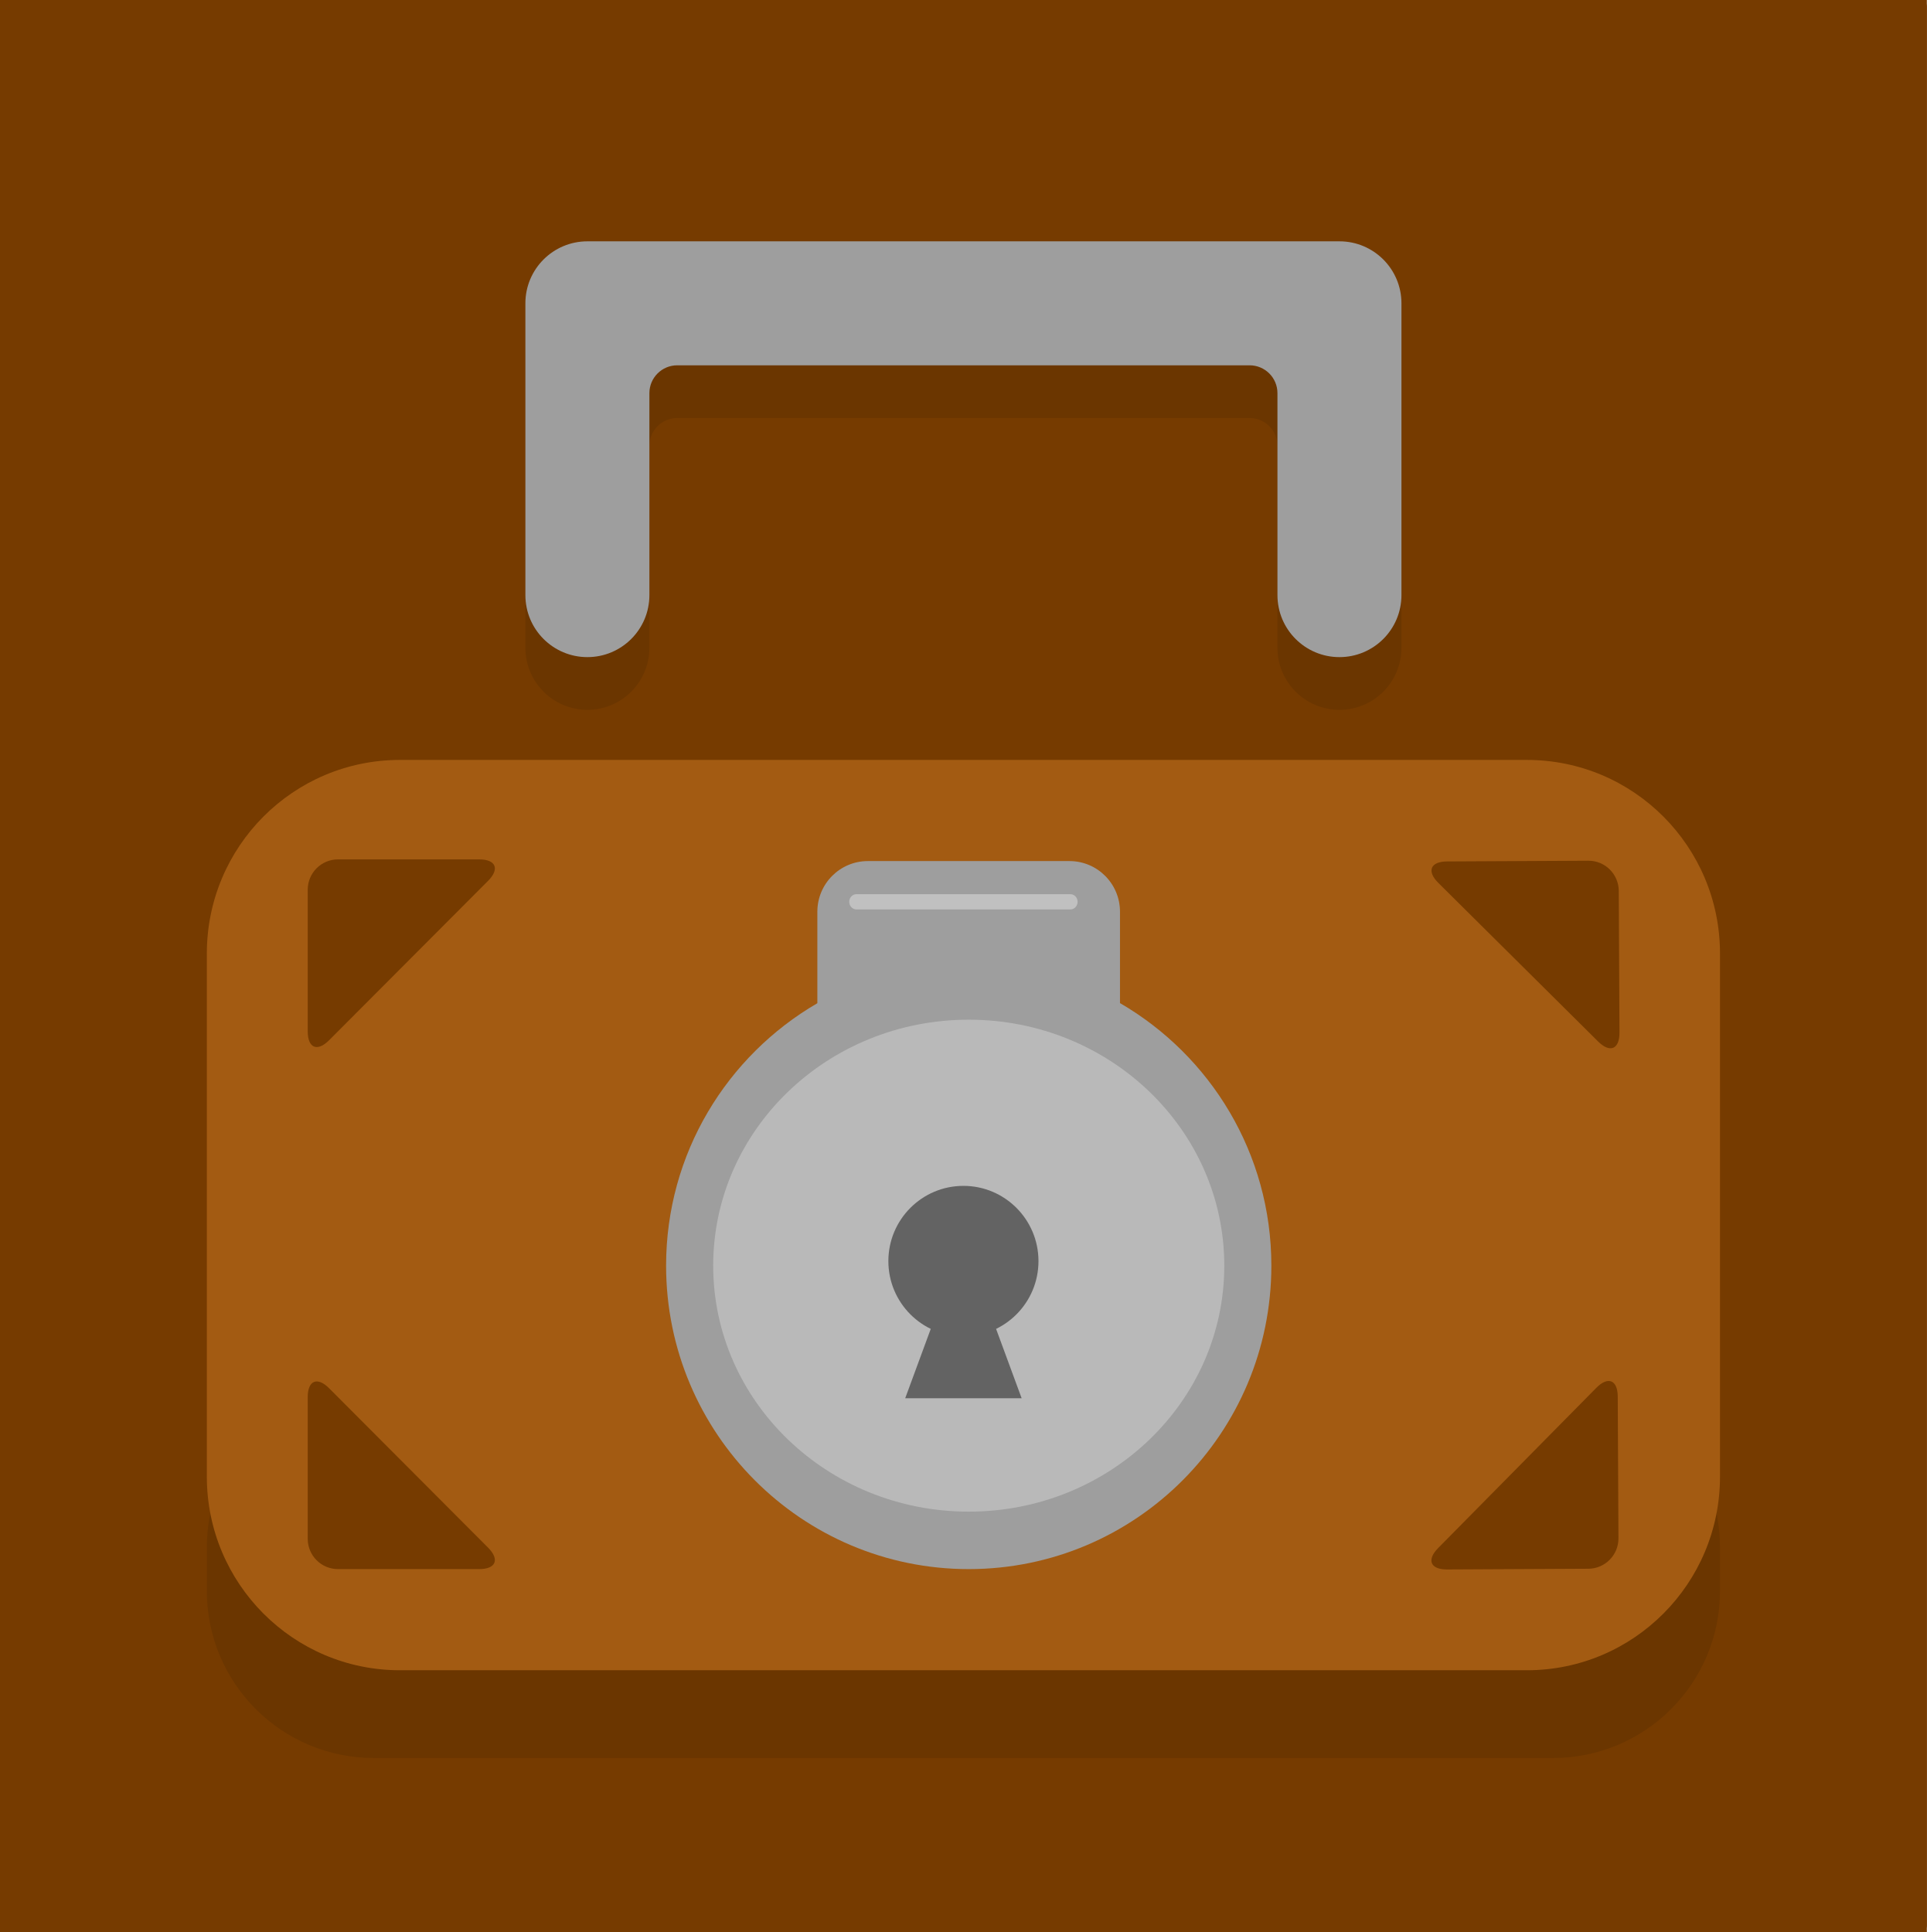
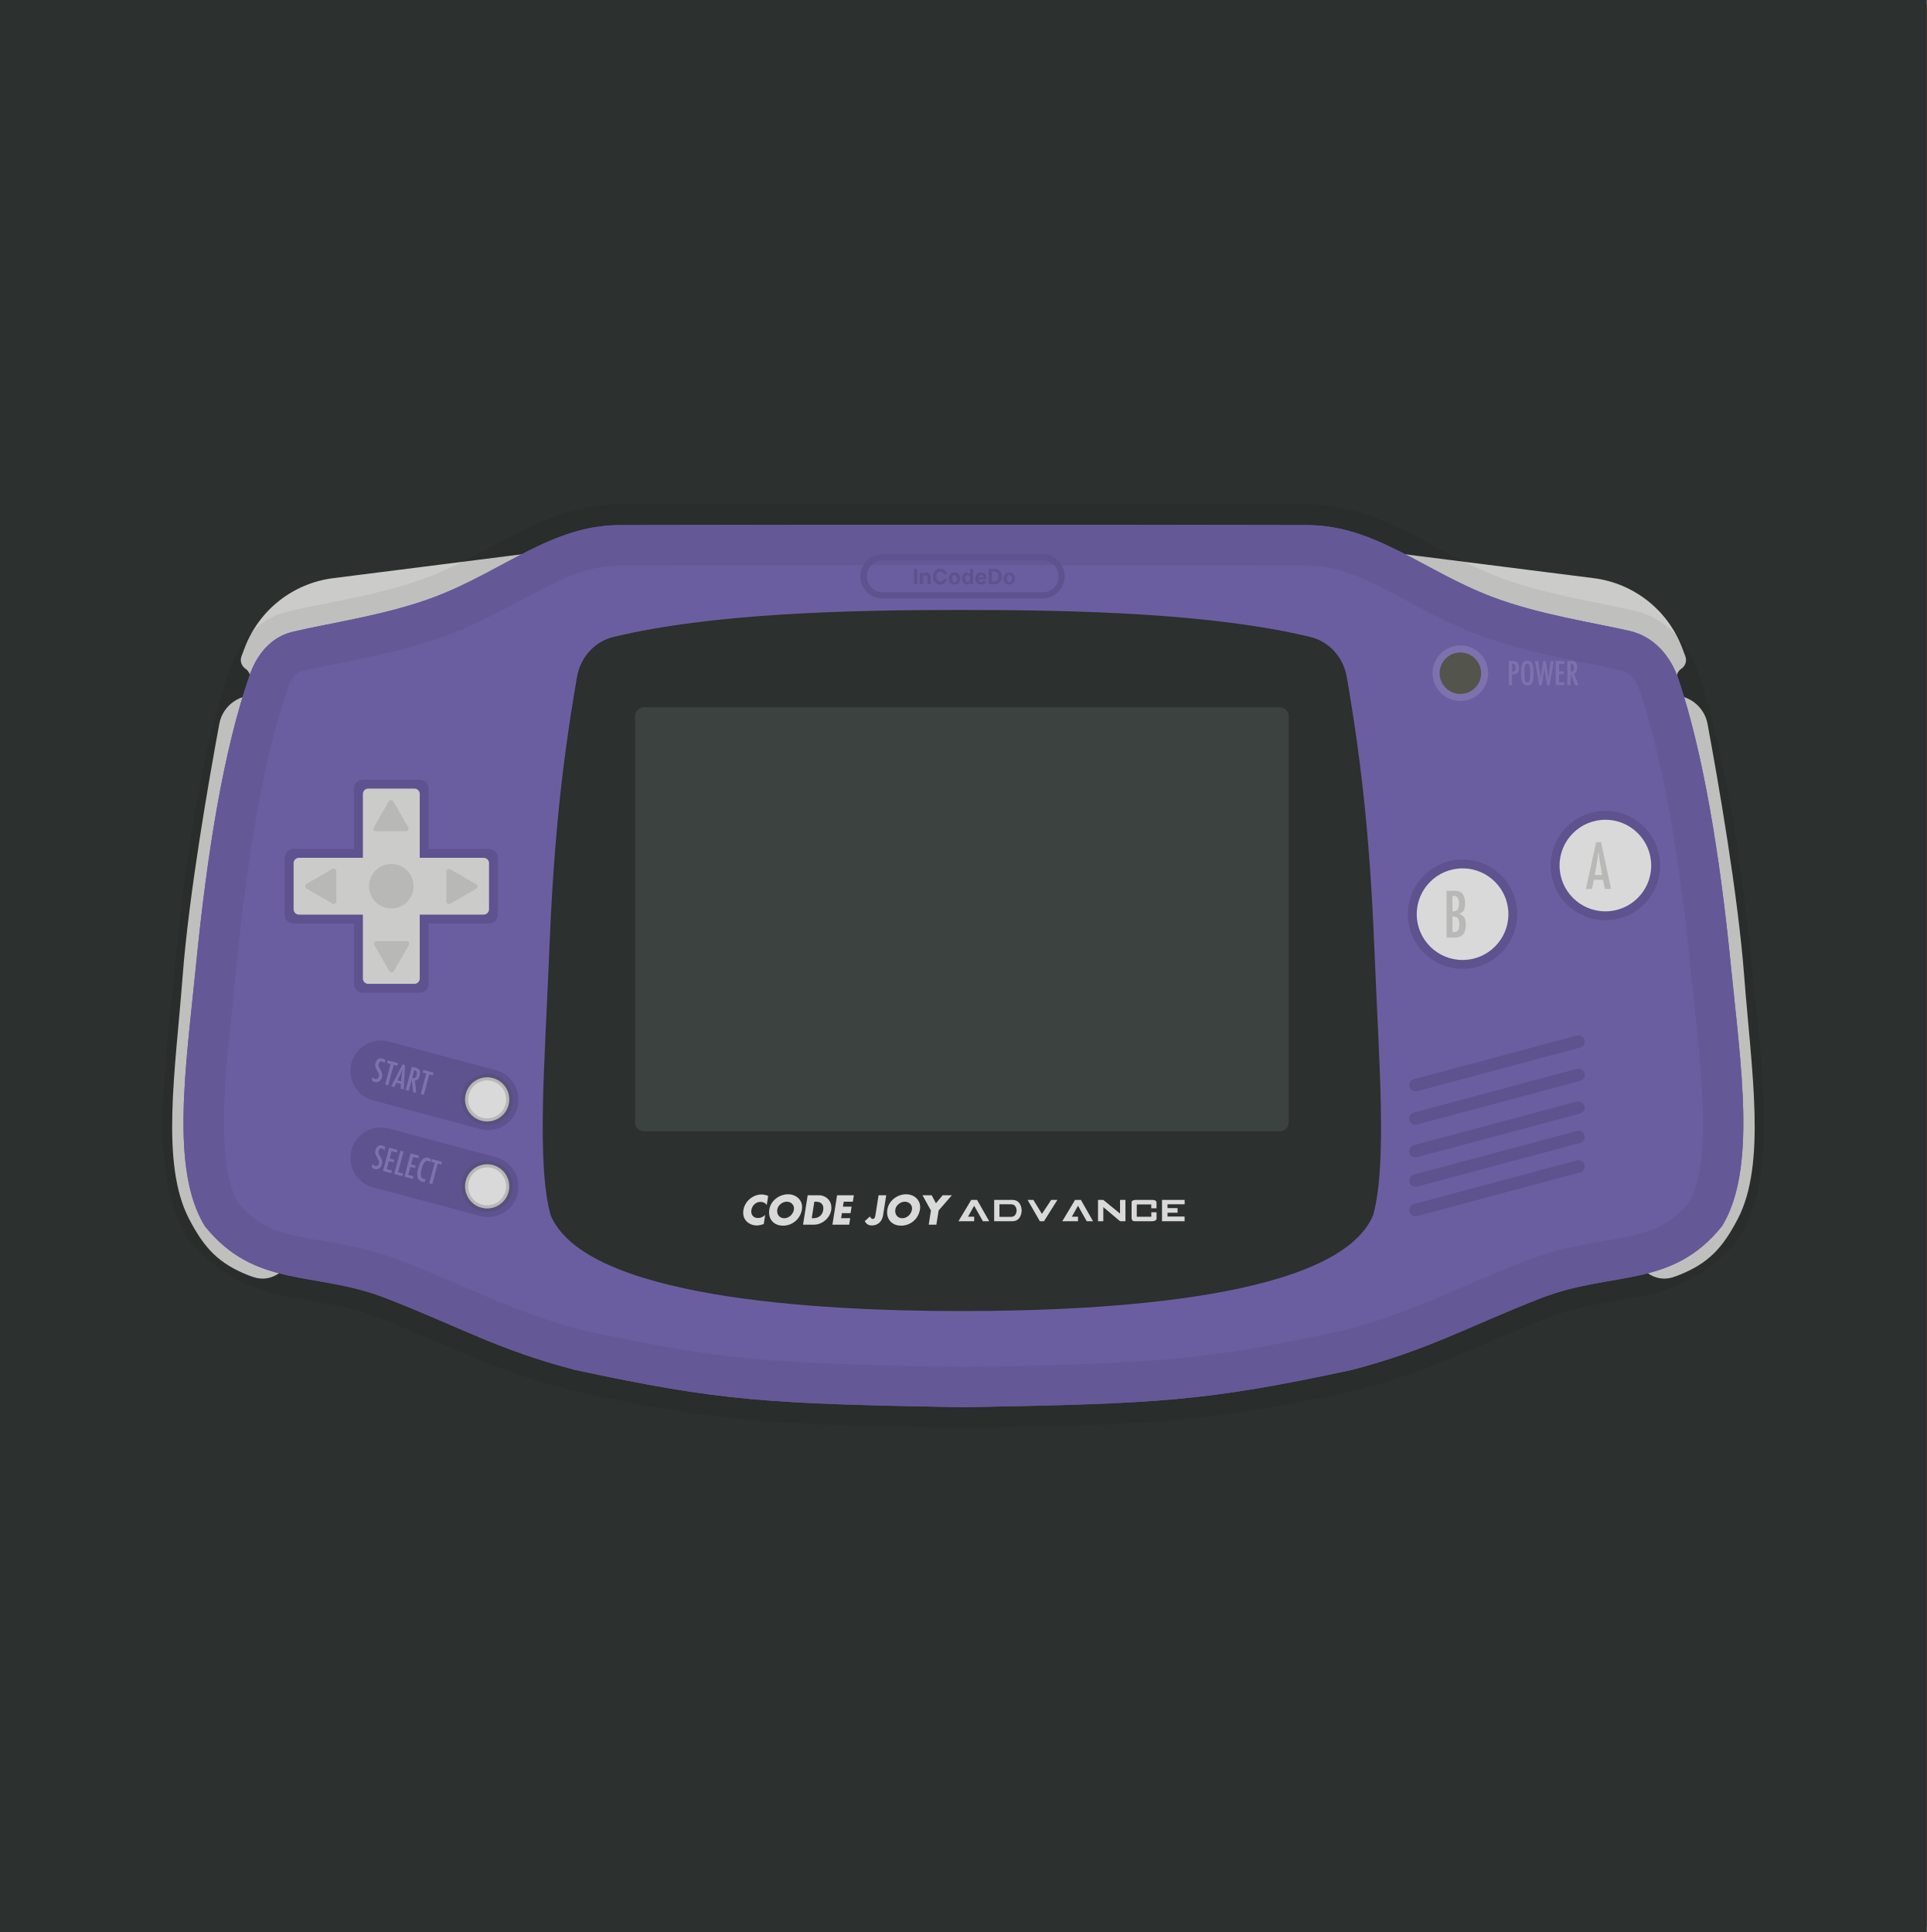
<svg xmlns="http://www.w3.org/2000/svg" width="346" height="347" viewBox="0 0 346 347" fill="none">
-   <path fill-rule="evenodd" clip-rule="evenodd" d="M1.15 0H344.851C345.486 0 346 0.534 346 1.193V345.807C346 346.465 345.486 347 344.851 347H1.15C0.515 347 0 346.465 0 345.807V1.193C0 0.534 0.515 0 1.15 0Z" fill="#763B00" />
-   <path fill-rule="evenodd" clip-rule="evenodd" d="M0 0H346V347H0V0Z" fill="#763B00" />
-   <rect x="37.142" y="247.89" width="271.715" height="67.863" rx="30" fill="black" fill-opacity="0.09" />
-   <path fill-rule="evenodd" clip-rule="evenodd" d="M308.857 171.259V265.217C308.857 284.42 293.335 299.988 274.187 299.988H71.813C52.665 299.988 37.143 284.42 37.143 265.217V171.259C37.143 152.055 52.665 136.488 71.813 136.488H274.187C293.335 136.488 308.857 152.055 308.857 171.259Z" fill="#A35B12" />
-   <path fill-rule="evenodd" clip-rule="evenodd" d="M155.838 154.655C150.832 154.655 146.772 158.727 146.772 163.748V180.183C130.553 189.612 119.61 207.167 119.61 227.321C119.61 257.421 143.94 281.821 173.953 281.821C203.966 281.821 228.296 257.421 228.296 227.321C228.296 207.155 217.35 189.589 201.115 180.164V163.748C201.115 158.727 197.054 154.655 192.048 154.655H155.838Z" fill="#9E9E9E" />
-   <path fill-rule="evenodd" clip-rule="evenodd" d="M128.068 227.321C128.068 202.922 148.613 183.142 173.956 183.142C199.299 183.142 219.844 202.922 219.844 227.321C219.844 251.721 199.299 271.501 173.956 271.501C148.613 271.501 128.068 251.721 128.068 227.321Z" fill="#B9B9B9" />
-   <path fill-rule="evenodd" clip-rule="evenodd" d="M159.523 226.505C159.523 219.041 165.557 212.99 173 212.99C180.443 212.99 186.477 219.041 186.477 226.505C186.477 233.97 180.443 240.021 173 240.021C165.557 240.021 159.523 233.97 159.523 226.505Z" fill="#636363" />
-   <path fill-rule="evenodd" clip-rule="evenodd" d="M173 222.756L183.455 251.136H162.545L173 222.756Z" fill="#636363" />
-   <path fill-rule="evenodd" clip-rule="evenodd" d="M60.691 154.352H86.051C89.052 154.352 89.765 156.077 87.643 158.205L59.099 186.831C56.977 188.96 55.257 188.245 55.257 185.235V159.802C55.257 156.792 57.69 154.352 60.691 154.352Z" fill="#763B00" />
-   <path fill-rule="evenodd" clip-rule="evenodd" d="M55.257 276.371V250.938C55.257 247.928 56.977 247.213 59.099 249.342L87.643 277.967C89.765 280.096 89.052 281.821 86.051 281.821H60.691C57.69 281.821 55.257 279.381 55.257 276.371Z" fill="#763B00" />
-   <path fill-rule="evenodd" clip-rule="evenodd" d="M290.679 160.013L290.807 185.446C290.822 188.456 289.105 189.179 286.972 187.061L258.285 158.581C256.152 156.463 256.856 154.734 259.857 154.719L285.217 154.59C288.218 154.575 290.663 157.003 290.679 160.013Z" fill="#763B00" />
-   <path fill-rule="evenodd" clip-rule="evenodd" d="M285.217 281.757L259.857 281.885C256.856 281.901 256.135 280.179 258.246 278.04L286.645 249.27C288.757 247.13 290.481 247.837 290.496 250.846L290.624 276.279C290.639 279.289 288.218 281.742 285.217 281.757Z" fill="#763B00" />
-   <path fill-rule="evenodd" clip-rule="evenodd" d="M153.792 160.599H192.208C192.924 160.599 193.504 161.213 193.504 161.97C193.504 162.727 192.924 163.34 192.208 163.34H153.792C153.076 163.34 152.495 162.727 152.495 161.97C152.495 161.213 153.076 160.599 153.792 160.599Z" fill="white" fill-opacity="0.35" />
-   <path fill-rule="evenodd" clip-rule="evenodd" d="M105.477 127.491C99.328 127.491 94.343 122.506 94.343 116.357V63.945L94.343 63.945C94.343 57.796 99.328 52.811 105.477 52.811L105.528 52.811H240.472C240.489 52.811 240.506 52.811 240.523 52.811C243.598 52.811 246.381 54.057 248.396 56.072C250.411 58.087 251.657 60.871 251.657 63.945C251.657 63.951 251.657 63.958 251.657 63.964V116.357C251.657 122.506 246.672 127.491 240.523 127.491C234.374 127.491 229.389 122.506 229.389 116.357V80.079C229.389 77.318 227.15 75.079 224.389 75.079H121.611C118.85 75.079 116.611 77.318 116.611 80.079L116.611 116.357C116.611 122.506 111.626 127.491 105.477 127.491Z" fill="black" fill-opacity="0.09" />
-   <path fill-rule="evenodd" clip-rule="evenodd" d="M105.477 118.024C99.328 118.024 94.343 113.039 94.343 106.89V54.478L94.343 54.478C94.343 48.329 99.328 43.344 105.477 43.344L105.528 43.344H240.472C240.489 43.344 240.506 43.344 240.523 43.344C243.597 43.344 246.381 44.59 248.396 46.605C250.411 48.62 251.657 51.403 251.657 54.478C251.657 54.484 251.657 54.49 251.657 54.496V106.89C251.657 113.039 246.672 118.024 240.523 118.024C234.374 118.024 229.389 113.039 229.389 106.89V70.612C229.389 67.85 227.15 65.612 224.389 65.612H121.611C118.85 65.612 116.611 67.85 116.611 70.612L116.611 106.89C116.611 113.039 111.626 118.024 105.477 118.024Z" fill="#9E9E9E" />
+   <g clip-path="url(#clip0_342_63)">
+     <path fill-rule="evenodd" clip-rule="evenodd" d="M1.15 0H344.851C345.486 0 346 0.534 346 1.193V345.807C346 346.465 345.486 347 344.851 347H1.15C0.515 347 0 346.465 0 345.807V1.193C0 0.534 0.515 0 1.15 0Z" fill="#763B00" />
+     <path fill-rule="evenodd" clip-rule="evenodd" d="M0 0H346V347H0V0Z" fill="#2C302E" />
+     <path fill-rule="evenodd" clip-rule="evenodd" d="M60.691 154.352H86.051C89.052 154.352 89.765 156.077 87.643 158.205L59.099 186.831C56.977 188.96 55.257 188.245 55.257 185.235V159.802C55.257 156.792 57.69 154.352 60.691 154.352Z" fill="#763B00" />
+     <path fill-rule="evenodd" clip-rule="evenodd" d="M290.679 160.013L290.807 185.446C290.822 188.456 289.105 189.179 286.972 187.061L258.285 158.581C256.152 156.463 256.856 154.734 259.857 154.719L285.217 154.59C288.218 154.575 290.663 157.003 290.679 160.013Z" fill="#763B00" />
+     <path d="M39.38 130.014C40 126.675 43.15 124.459 46.512 124.95L60.442 126.986C63.929 127.496 66.341 130.733 65.832 134.218L52.619 224.507C52.119 227.927 48.937 230.448 45.637 229.416C45.314 229.315 45.003 229.208 44.712 229.094C39.279 226.973 36.704 224.217 33.948 218.925C28.785 209.012 31.489 192.381 32.801 175.258C33.929 160.558 37.525 140.014 39.38 130.014Z" fill="#CBCBC9" />
+     <path d="M302.068 116.37C299.501 109.575 293.387 104.755 286.178 103.842L237.343 97.659C230.422 96.782 224.107 101.694 223.256 108.614C222.409 115.515 227.319 121.796 234.224 122.643L297.399 130.395C299.968 130.71 302.067 128.375 301.479 125.857L301.085 121.878C301.016 121.182 301.335 120.504 301.915 120.112C302.647 119.619 302.943 118.687 302.631 117.862L302.068 116.37Z" fill="#CBCBC9" />
+     <path d="M306.62 130.014C306 126.675 302.85 124.459 299.487 124.95L285.558 126.986C282.071 127.496 279.658 130.733 280.168 134.218L293.381 224.507C293.881 227.927 297.062 230.448 300.362 229.416C300.686 229.315 300.997 229.208 301.288 229.094C306.722 226.973 309.295 224.217 312.052 218.925C317.215 209.012 314.511 192.381 313.198 175.258C312.071 160.558 308.475 140.014 306.62 130.014Z" fill="#CBCBC9" />
+     <path d="M43.931 116.37C46.497 109.575 52.611 104.755 59.82 103.842L108.655 97.659C115.576 96.782 121.892 101.694 122.742 108.614C123.59 115.515 118.679 121.796 111.774 122.643L48.599 130.395C46.03 130.71 43.931 128.375 44.519 125.857L44.913 121.878C44.982 121.182 44.664 120.504 44.084 120.112C43.352 119.619 43.055 118.687 43.367 117.862L43.931 116.37Z" fill="#CBCBC9" />
+     <path d="M44.834 121.252C46.134 117.514 48.664 114.423 52.512 113.489C58.908 111.937 69.319 110.517 78.019 107.222C90.383 102.538 99.064 94.331 111.274 94.311C160.14 94.23 185.859 94.23 234.725 94.311C246.934 94.331 255.616 102.538 267.98 107.222C276.348 110.392 286.154 111.826 292.597 113.312C297.018 114.331 299.999 117.798 301.436 122.099C305.894 135.446 308.848 153.673 310.805 173.371C312.62 191.645 315.459 210.083 309.21 220.233C300.149 231.509 289.467 228.203 276.752 233.145C263.496 238.296 256.607 242.437 242.699 246.056C216.356 251.703 208.308 252.113 172.999 252.75C137.691 252.113 129.643 251.703 103.299 246.056C89.392 242.437 82.503 238.296 69.246 233.145C56.531 228.203 45.849 231.509 36.789 220.233C30.54 210.083 33.378 191.645 35.194 173.371C37.198 153.198 40.107 134.857 44.834 121.252Z" fill="#6B5EA0" />
+     <path d="M44.834 121.252C46.134 117.514 48.664 114.423 52.512 113.489C58.908 111.937 69.319 110.517 78.019 107.222C90.383 102.538 99.064 94.331 111.274 94.311C160.14 94.23 185.859 94.23 234.725 94.311C246.934 94.331 255.616 102.538 267.98 107.222C276.348 110.392 286.154 111.826 292.597 113.312C297.018 114.331 299.999 117.798 301.436 122.099C305.894 135.446 308.848 153.673 310.805 173.371C312.62 191.645 315.459 210.083 309.21 220.233C300.149 231.509 289.467 228.203 276.752 233.145C263.496 238.296 256.607 242.437 242.699 246.056C216.356 251.703 208.308 252.113 172.999 252.75C137.691 252.113 129.643 251.703 103.299 246.056C89.392 242.437 82.503 238.296 69.246 233.145C56.531 228.203 45.849 231.509 36.789 220.233C30.54 210.083 33.378 191.645 35.194 173.371C37.198 153.198 40.107 134.857 44.834 121.252Z" fill="#6B5EA0" />
+     <path d="M52.029 227.353C46.907 226.213 42.407 224.384 38.226 219.222C35.427 214.605 34.568 207.934 34.721 199.882C34.841 193.583 35.568 186.682 36.316 179.576C36.527 177.579 36.739 175.565 36.94 173.544C38.941 153.398 41.835 135.227 46.492 121.828C47.669 118.439 49.847 115.94 52.926 115.193C54.797 114.739 56.973 114.305 59.383 113.825C61.071 113.489 62.875 113.129 64.769 112.724C69.285 111.757 74.165 110.557 78.641 108.861C83.117 107.166 87.185 104.986 90.987 102.95C92.53 102.124 94.029 101.321 95.494 100.583C100.656 97.984 105.583 96.073 111.277 96.064C160.141 95.983 185.857 95.983 234.722 96.064C240.415 96.073 245.343 97.984 250.505 100.583C251.969 101.321 253.468 102.124 255.011 102.95C258.813 104.986 262.882 107.166 267.358 108.861C273.664 111.25 280.838 112.69 286.667 113.861C288.709 114.271 290.585 114.647 292.202 115.02C295.866 115.865 298.469 118.755 299.772 122.655C304.166 135.812 307.105 153.881 309.059 173.544C309.26 175.565 309.472 177.579 309.682 179.576C310.43 186.682 311.157 193.583 311.277 199.882C311.431 207.934 310.571 214.605 307.772 219.222C303.591 224.384 299.091 226.213 293.97 227.353C292.347 227.714 290.737 227.993 289.04 228.286C287.934 228.477 286.791 228.675 285.584 228.906C282.602 229.477 279.434 230.221 276.116 231.51C271.636 233.251 267.919 234.857 264.447 236.356C257.469 239.371 251.484 241.955 242.294 244.349C216.146 249.954 208.213 250.361 172.999 250.996C137.786 250.361 129.853 249.954 103.704 244.349C94.514 241.955 88.529 239.371 81.551 236.356C78.08 234.857 74.362 233.251 69.882 231.51C66.564 230.221 63.397 229.477 60.415 228.906C59.207 228.675 58.064 228.477 56.958 228.286C55.262 227.993 53.652 227.714 52.029 227.353Z" stroke="black" stroke-opacity="0.06" stroke-width="11" />
+     <path d="M89.055 207.844L69.805 202.689C66.888 201.908 63.89 203.638 63.109 206.553L63.109 206.553C62.327 209.468 64.058 212.464 66.975 213.245L86.225 218.4C89.142 219.181 92.14 217.451 92.921 214.536L92.921 214.536C93.703 211.621 91.972 208.625 89.055 207.844Z" fill="#5E528F" />
+     <path d="M69.192 206.036L69.044 206.586C68.906 206.417 68.767 206.314 68.63 206.278C68.482 206.238 68.347 206.258 68.225 206.337C68.105 206.412 68.022 206.532 67.978 206.698C67.939 206.844 67.939 206.978 67.977 207.101C67.996 207.166 68.033 207.253 68.087 207.362C68.143 207.472 68.216 207.606 68.308 207.763C68.474 208.058 68.577 208.3 68.614 208.492C68.653 208.679 68.641 208.891 68.577 209.129C68.49 209.452 68.328 209.694 68.089 209.855C67.852 210.01 67.591 210.049 67.306 209.973C67.066 209.908 66.879 209.787 66.744 209.61L66.894 209.053C67.055 209.253 67.218 209.375 67.382 209.418C67.536 209.46 67.669 209.441 67.783 209.363C67.897 209.284 67.978 209.156 68.025 208.981C68.065 208.83 68.068 208.685 68.034 208.546C68.015 208.479 67.985 208.4 67.943 208.31C67.902 208.218 67.848 208.113 67.781 207.997C67.676 207.818 67.591 207.661 67.526 207.528C67.461 207.395 67.417 207.281 67.394 207.188C67.35 207.006 67.36 206.794 67.425 206.553C67.512 206.226 67.667 205.99 67.888 205.844C68.111 205.697 68.367 205.662 68.656 205.739C68.856 205.793 69.035 205.892 69.192 206.036ZM69.889 206.13L71.386 206.531L71.259 207.008L70.325 206.758L69.97 208.081L70.799 208.303L70.671 208.779L69.842 208.557L69.46 209.983L70.394 210.234L70.266 210.71L68.769 210.309L69.889 206.13ZM71.904 206.67L72.467 206.821L71.475 210.523L72.395 210.77L72.267 211.246L70.784 210.849L71.904 206.67ZM73.74 207.161L75.238 207.562L75.11 208.039L74.175 207.789L73.821 209.112L74.65 209.334L74.522 209.81L73.693 209.588L73.311 211.015L74.245 211.265L74.117 211.741L72.62 211.34L73.74 207.161ZM77.378 208.208L77.242 208.714C77.117 208.605 77.005 208.538 76.908 208.512C76.774 208.476 76.65 208.478 76.537 208.52C76.424 208.559 76.317 208.639 76.217 208.759C76.119 208.879 76.026 209.041 75.939 209.244C75.854 209.446 75.773 209.69 75.696 209.977C75.419 211.009 75.546 211.596 76.074 211.737C76.167 211.762 76.285 211.763 76.431 211.74L76.292 212.257C76.137 212.297 75.975 212.294 75.807 212.249C74.96 212.022 74.722 211.218 75.093 209.835C75.293 209.089 75.545 208.56 75.848 208.251C76.153 207.942 76.519 207.845 76.945 207.959C77.103 208.001 77.247 208.084 77.378 208.208ZM77.54 208.179L79.373 208.67L79.241 209.163L78.61 208.994L77.621 212.68L77.069 212.532L78.057 208.846L77.407 208.672L77.54 208.179Z" fill="#7D71AE" />
+     <path d="M86.289 217.517C88.742 218.174 91.263 216.719 91.92 214.268C92.577 211.817 91.121 209.298 88.669 208.641C86.216 207.984 83.695 209.439 83.038 211.89C82.381 214.341 83.836 216.86 86.289 217.517Z" fill="#58507E" />
+     <path d="M86.452 216.909C88.569 217.476 90.744 216.22 91.311 214.105C91.878 211.99 90.622 209.816 88.506 209.249C86.389 208.682 84.214 209.937 83.647 212.053C83.079 214.168 84.335 216.342 86.452 216.909Z" fill="#B8B8B6" />
+     <path d="M89.055 192.224L69.805 187.069C66.888 186.288 63.89 188.018 63.109 190.933L63.109 190.933C62.327 193.848 64.058 196.844 66.975 197.625L86.225 202.78C89.142 203.561 92.14 201.831 92.921 198.916L92.921 198.916C93.703 196.001 91.972 193.005 89.055 192.224Z" fill="#5E528F" />
+     <path d="M69.192 190.416L69.044 190.965C68.906 190.796 68.767 190.694 68.63 190.657C68.482 190.617 68.347 190.637 68.225 190.717C68.105 190.791 68.022 190.911 67.978 191.077C67.939 191.223 67.939 191.358 67.977 191.48C67.996 191.545 68.033 191.632 68.087 191.742C68.143 191.851 68.216 191.985 68.308 192.143C68.474 192.437 68.577 192.68 68.614 192.872C68.653 193.058 68.641 193.271 68.577 193.509C68.49 193.832 68.328 194.073 68.089 194.234C67.852 194.389 67.591 194.428 67.306 194.352C67.066 194.288 66.878 194.167 66.744 193.99L66.894 193.432C67.055 193.632 67.218 193.754 67.382 193.798C67.535 193.839 67.669 193.821 67.783 193.743C67.897 193.663 67.978 193.536 68.025 193.361C68.065 193.209 68.068 193.064 68.034 192.925C68.015 192.858 67.985 192.78 67.943 192.689C67.902 192.597 67.848 192.493 67.781 192.376C67.676 192.197 67.591 192.041 67.526 191.907C67.461 191.774 67.417 191.661 67.394 191.567C67.35 191.386 67.36 191.174 67.425 190.932C67.512 190.605 67.667 190.369 67.887 190.223C68.111 190.076 68.367 190.041 68.656 190.119C68.856 190.172 69.035 190.271 69.192 190.416ZM69.626 190.439L71.46 190.93L71.328 191.423L70.697 191.254L69.708 194.94L69.156 194.792L70.144 191.106L69.494 190.932L69.626 190.439ZM72.288 191.152L72.727 191.27L72.503 195.688L71.945 195.539L72.007 194.682L71.178 194.46L70.8 195.232L70.258 195.087L72.288 191.152ZM72.042 194.225L72.096 193.526C72.135 193.051 72.196 192.549 72.282 192.021C72.189 192.265 72.089 192.51 71.98 192.758C71.871 193.003 71.751 193.263 71.62 193.537L71.373 194.046L72.042 194.225ZM73.957 191.599L74.699 191.797C75.005 191.88 75.214 192.014 75.325 192.2C75.464 192.44 75.481 192.755 75.376 193.145C75.296 193.445 75.181 193.672 75.031 193.827C74.883 193.981 74.711 194.055 74.513 194.048L74.737 196.287L74.166 196.134L73.948 193.882L73.4 195.928L72.836 195.778L73.957 191.599ZM74.024 193.601C74.242 193.66 74.41 193.65 74.527 193.573C74.645 193.497 74.736 193.338 74.8 193.098C74.835 192.968 74.855 192.855 74.859 192.757C74.866 192.66 74.856 192.578 74.83 192.509C74.806 192.44 74.765 192.384 74.707 192.339C74.651 192.295 74.579 192.262 74.491 192.238L74.396 192.213L74.024 193.601ZM76.018 192.151L77.851 192.642L77.719 193.134L77.088 192.965L76.1 196.651L75.547 196.503L76.535 192.817L75.886 192.643L76.018 192.151Z" fill="#7D71AE" />
+     <path d="M86.289 201.897C88.742 202.554 91.263 201.099 91.92 198.648C92.577 196.197 91.121 193.677 88.669 193.021C86.216 192.364 83.695 193.819 83.038 196.27C82.381 198.721 83.836 201.24 86.289 201.897Z" fill="#58507E" />
+     <path d="M86.452 201.288C88.569 201.855 90.744 200.6 91.311 198.484C91.878 196.369 90.622 194.195 88.506 193.628C86.389 193.062 84.214 194.317 83.647 196.432C83.079 198.547 84.335 200.721 86.452 201.288Z" fill="#B8B8B6" />
+     <path d="M86.597 200.749C88.415 201.236 90.284 200.158 90.772 198.34C91.259 196.523 90.18 194.655 88.361 194.168C86.543 193.681 84.673 194.759 84.186 196.577C83.699 198.394 84.778 200.262 86.597 200.749Z" fill="#D9D9D9" />
+     <path d="M86.597 216.369C88.415 216.856 90.284 215.778 90.772 213.96C91.259 212.143 90.18 210.275 88.361 209.788C86.543 209.301 84.673 210.38 84.186 212.197C83.699 214.014 84.778 215.882 86.597 216.369Z" fill="#D9D9D9" />
+     <path d="M103.607 121.596C104.208 118.106 106.723 115.23 110.168 114.401C127.682 110.191 151.538 109.552 172.724 109.552C193.911 109.552 217.767 110.191 235.28 114.401C238.725 115.23 241.241 118.106 241.841 121.596C244.777 138.653 246.098 152.438 246.89 172.514C247.595 190.372 249.126 209.047 246.571 218.26C240.389 232.985 199.748 235.475 172.724 235.475C145.699 235.475 105.059 232.985 98.877 218.26C96.322 209.047 97.853 190.372 98.558 172.514C99.35 152.438 100.671 138.653 103.607 121.596Z" fill="#2C302E" />
+     <path d="M229.824 127.034H115.624C114.743 127.034 114.029 127.747 114.029 128.628V201.592C114.029 202.472 114.743 203.186 115.624 203.186H229.824C230.705 203.186 231.419 202.472 231.419 201.592V128.628C231.419 127.747 230.705 127.034 229.824 127.034Z" fill="#3C423F" />
+     <path fill-rule="evenodd" clip-rule="evenodd" d="M65.164 140.044C64.283 140.044 63.569 140.758 63.569 141.638V152.477H52.723C51.843 152.477 51.128 153.191 51.128 154.071V164.272C51.128 165.153 51.843 165.866 52.723 165.866H63.569V176.705C63.569 177.586 64.283 178.299 65.164 178.299H75.372C76.253 178.299 76.967 177.586 76.967 176.705V165.866H87.813C88.694 165.866 89.408 165.153 89.408 164.272V154.071C89.408 153.191 88.694 152.477 87.813 152.477H76.967V141.638C76.967 140.758 76.253 140.044 75.372 140.044H65.164Z" fill="#5E528F" />
+     <path fill-rule="evenodd" clip-rule="evenodd" d="M66.121 141.638C65.592 141.638 65.164 142.066 65.164 142.594V154.071H53.68C53.152 154.071 52.723 154.499 52.723 155.027V163.316C52.723 163.844 53.152 164.272 53.68 164.272H65.164V175.748C65.164 176.277 65.592 176.705 66.121 176.705H74.415C74.943 176.705 75.372 176.277 75.372 175.748V164.272H86.856C87.384 164.272 87.813 163.844 87.813 163.316V155.027C87.813 154.499 87.384 154.071 86.856 154.071H75.372V142.594C75.372 142.066 74.943 141.638 74.415 141.638H66.121Z" fill="#CBCBC9" />
+     <path d="M70.268 163.168C72.476 163.168 74.267 161.379 74.267 159.172C74.267 156.965 72.476 155.175 70.268 155.175C68.059 155.175 66.269 156.965 66.269 159.172C66.269 161.379 68.059 163.168 70.268 163.168Z" fill="#B8B8B6" />
+     <path d="M69.801 143.95C69.986 143.631 70.446 143.631 70.63 143.95L73.31 148.588C73.494 148.906 73.264 149.305 72.895 149.305H67.536C67.168 149.305 66.938 148.906 67.122 148.588L69.801 143.95Z" fill="#B8B8B6" />
+     <path d="M55.035 159.585C54.716 159.401 54.716 158.941 55.035 158.757L59.676 156.079C59.995 155.895 60.393 156.126 60.393 156.494V161.849C60.393 162.217 59.995 162.448 59.676 162.263L55.035 159.585Z" fill="#B8B8B6" />
+     <path d="M85.498 158.809C85.817 158.993 85.817 159.454 85.498 159.638L80.857 162.316C80.538 162.5 80.14 162.27 80.14 161.901V156.546C80.14 156.178 80.538 155.948 80.857 156.132L85.498 158.809Z" fill="#B8B8B6" />
+     <path d="M70.734 174.394C70.55 174.713 70.09 174.713 69.905 174.394L67.226 169.756C67.042 169.438 67.272 169.039 67.64 169.039H72.999C73.368 169.039 73.598 169.438 73.414 169.756L70.734 174.394Z" fill="#B8B8B6" />
+     <path d="M262.631 174.011C268.057 174.011 272.456 169.615 272.456 164.192C272.456 158.77 268.057 154.374 262.631 154.374C257.205 154.374 252.807 158.77 252.807 164.192C252.807 169.615 257.205 174.011 262.631 174.011Z" fill="#5E528F" />
+     <path d="M262.631 172.417C267.177 172.417 270.861 168.735 270.861 164.192C270.861 159.65 267.177 155.967 262.631 155.967C258.086 155.967 254.401 159.65 254.401 164.192C254.401 168.735 258.086 172.417 262.631 172.417Z" fill="#D9D9D9" />
+     <path d="M259.745 159.988H261.283C262.486 159.988 263.087 160.735 263.087 162.227C263.087 162.798 263.009 163.221 262.853 163.497C262.696 163.773 262.42 163.982 262.024 164.124C262.478 164.305 262.789 164.537 262.956 164.821C263.127 165.1 263.212 165.522 263.212 166.085C263.212 167.628 262.551 168.4 261.228 168.4H259.745V159.988ZM260.814 163.693C261.254 163.693 261.559 163.592 261.73 163.388C261.901 163.174 261.986 162.798 261.986 162.26C261.986 161.352 261.659 160.898 261.005 160.898H260.917H260.868C260.839 160.898 260.821 160.9 260.814 160.904V163.693ZM260.814 167.43C261.279 167.43 261.601 167.331 261.779 167.131C261.957 166.931 262.046 166.57 262.046 166.047C262.046 165.509 261.953 165.133 261.768 164.919C261.586 164.701 261.268 164.592 260.814 164.592V167.43Z" fill="#B8B8B6" />
+     <path d="M288.277 165.279C293.703 165.279 298.102 160.883 298.102 155.461C298.102 150.038 293.703 145.642 288.277 145.642C282.851 145.642 278.453 150.038 278.453 155.461C278.453 160.883 282.851 165.279 288.277 165.279Z" fill="#5E528F" />
+     <path d="M288.277 163.686C292.823 163.686 296.507 160.003 296.507 155.461C296.507 150.918 292.823 147.236 288.277 147.236C283.732 147.236 280.047 150.918 280.047 155.461C280.047 160.003 283.732 163.686 288.277 163.686Z" fill="#D9D9D9" />
+     <path d="M286.612 151.257H287.495L289.3 159.669H288.177L287.861 158.029H286.193L285.871 159.669H284.781L286.612 151.257ZM287.697 157.152L287.447 155.812C287.279 154.9 287.143 153.927 287.038 152.891C286.987 153.396 286.921 153.909 286.841 154.428C286.761 154.944 286.667 155.492 286.558 156.073L286.351 157.152H287.697Z" fill="#B8B8B6" />
+     <path d="M283.157 185.994L253.885 193.832C253.289 193.992 252.936 194.604 253.096 195.199C253.255 195.794 253.867 196.147 254.463 195.988L283.735 188.149C284.33 187.99 284.684 187.378 284.524 186.783C284.365 186.188 283.753 185.834 283.157 185.994Z" fill="#5E528F" />
+     <path d="M283.157 191.976L253.885 199.814C253.289 199.974 252.936 200.586 253.096 201.181C253.255 201.776 253.867 202.129 254.463 201.97L283.735 194.131C284.33 193.972 284.684 193.36 284.524 192.765C284.365 192.17 283.753 191.816 283.157 191.976Z" fill="#5E528F" />
+     <path d="M283.157 197.843L253.885 205.681C253.289 205.841 252.936 206.453 253.096 207.048C253.255 207.643 253.867 207.996 254.463 207.837L283.735 199.999C284.33 199.839 284.684 199.227 284.524 198.632C284.365 198.037 283.753 197.684 283.157 197.843Z" fill="#5E528F" />
+     <path d="M283.157 203.129L253.885 210.967C253.289 211.127 252.936 211.738 253.096 212.334C253.255 212.929 253.867 213.282 254.463 213.123L283.735 205.284C284.33 205.125 284.684 204.513 284.524 203.918C284.365 203.322 283.753 202.969 283.157 203.129Z" fill="#5E528F" />
+     <path d="M283.157 208.414L253.885 216.253C253.289 216.412 252.936 217.024 253.096 217.619C253.255 218.214 253.867 218.568 254.463 218.408L283.735 210.57C284.33 210.41 284.684 209.799 284.524 209.203C284.365 208.608 283.753 208.255 283.157 208.414Z" fill="#5E528F" />
+     <path d="M262.239 125.905C264.998 125.905 267.235 123.669 267.235 120.912C267.235 118.155 264.998 115.919 262.239 115.919C259.48 115.919 257.243 118.155 257.243 120.912C257.243 123.669 259.48 125.905 262.239 125.905Z" fill="#7D71AE" />
+     <path d="M262.239 124.632C264.294 124.632 265.96 122.966 265.96 120.912C265.96 118.858 264.294 117.192 262.239 117.192C260.183 117.192 258.517 118.858 258.517 120.912C258.517 122.966 260.183 124.632 262.239 124.632Z" fill="#53544B" />
+     <path d="M270.938 118.729H271.707C272.077 118.729 272.346 118.823 272.514 119.01C272.682 119.198 272.767 119.497 272.767 119.906C272.767 120.481 272.598 120.853 272.259 121.021C272.089 121.098 271.843 121.136 271.522 121.136V123.055H270.938V118.729ZM271.522 120.637C271.763 120.637 271.929 120.589 272.021 120.492C272.114 120.393 272.161 120.217 272.161 119.965C272.161 119.707 272.116 119.519 272.027 119.399C271.937 119.279 271.796 119.22 271.603 119.22H271.522V120.637ZM275.382 120.999C275.382 121.763 275.297 122.306 275.127 122.627C274.957 122.948 274.672 123.109 274.272 123.109C273.852 123.109 273.556 122.936 273.383 122.59C273.213 122.252 273.128 121.652 273.128 120.789C273.128 120.019 273.212 119.475 273.381 119.155C273.551 118.834 273.838 118.673 274.244 118.673C274.607 118.673 274.876 118.798 275.052 119.046C275.167 119.212 275.252 119.449 275.304 119.755C275.356 120.039 275.382 120.453 275.382 120.999ZM274.771 121.061C274.771 120.312 274.738 119.815 274.67 119.57C274.603 119.323 274.466 119.2 274.258 119.2C274.051 119.2 273.912 119.313 273.843 119.539C273.776 119.767 273.742 120.225 273.742 120.912C273.742 121.545 273.778 121.984 273.849 122.229C273.922 122.461 274.058 122.576 274.258 122.576C274.454 122.576 274.589 122.468 274.662 122.251C274.735 122.037 274.771 121.64 274.771 121.061ZM275.638 118.729H276.201L276.495 120.738L276.543 121.035C276.566 121.196 276.582 121.343 276.594 121.475L276.625 121.842C276.626 121.852 276.628 121.868 276.63 121.893C276.632 121.917 276.635 121.948 276.639 121.985L276.652 121.845C276.675 121.6 276.698 121.375 276.722 121.17C276.749 120.964 276.777 120.775 276.807 120.601L277.118 118.729H277.567L277.858 120.548C277.901 120.817 277.937 121.066 277.965 121.296C277.995 121.526 278.019 121.745 278.037 121.954C278.056 121.734 278.077 121.521 278.099 121.316C278.123 121.11 278.149 120.908 278.175 120.71L278.217 120.422L278.466 118.729H279.024L278.259 123.055H277.805L277.499 121.187C277.497 121.179 277.493 121.148 277.485 121.094C277.478 121.04 277.466 120.962 277.451 120.862L277.393 120.43C277.389 120.397 277.382 120.346 277.373 120.279C277.366 120.212 277.357 120.127 277.348 120.024L277.334 119.845C277.33 119.887 277.326 119.925 277.323 119.957C277.319 119.988 277.316 120.014 277.314 120.035C277.305 120.158 277.296 120.255 277.289 120.324C277.283 120.391 277.279 120.432 277.278 120.447L277.219 120.862C277.206 120.957 277.196 121.032 277.188 121.086C277.181 121.14 277.175 121.174 277.171 121.187L276.854 123.055H276.386L275.638 118.729ZM279.366 118.729H280.917V119.223H279.949V120.593H280.808V121.086H279.949V122.562H280.917V123.055H279.366V118.729ZM281.452 118.729H282.221C282.538 118.729 282.775 118.805 282.93 118.956C283.126 119.152 283.224 119.452 283.224 119.856C283.224 120.166 283.172 120.415 283.067 120.604C282.965 120.791 282.817 120.906 282.624 120.951L283.42 123.055H282.829L282.035 120.937V123.055H281.452V118.729ZM282.035 120.646C282.261 120.646 282.421 120.594 282.515 120.489C282.608 120.384 282.655 120.208 282.655 119.959C282.655 119.825 282.645 119.71 282.624 119.615C282.606 119.52 282.575 119.442 282.532 119.382C282.491 119.322 282.436 119.279 282.369 119.251C282.304 119.223 282.225 119.208 282.134 119.208H282.035V120.646Z" fill="#7D71AE" />
+     <path d="M137.942 214.799C137.563 214.631 137.17 214.533 136.728 214.533C135.984 214.533 135.184 214.855 134.58 215.388C133.991 215.907 133.612 216.602 133.492 217.324C133.373 218.109 133.527 218.797 134.026 219.323C134.496 219.821 135.156 220.101 135.893 220.101C136.321 220.101 136.664 219.996 137.142 219.856L137.408 218.208C137.065 218.551 136.58 218.769 136.131 218.769C135.275 218.769 134.791 218.166 134.924 217.331C135.057 216.51 135.724 215.865 136.566 215.865C137.036 215.865 137.465 216.069 137.682 216.447L137.942 214.799ZM141.501 214.498C139.978 214.498 138.399 215.62 138.146 217.219C137.873 218.93 138.911 220.136 140.609 220.136C142.308 220.136 143.725 218.93 143.999 217.219C144.252 215.62 143.024 214.498 141.501 214.498ZM141.29 215.83C142.111 215.83 142.68 216.496 142.567 217.226C142.42 218.138 141.641 218.804 140.82 218.804C139.999 218.804 139.43 218.138 139.578 217.226C139.69 216.496 140.469 215.83 141.29 215.83ZM144.201 219.961H146.152C147.618 219.961 149.022 218.804 149.261 217.317C149.492 215.83 148.461 214.673 146.987 214.673H145.036L144.201 219.961ZM146.229 215.837H146.552C147.436 215.837 147.976 216.37 147.829 217.317C147.661 218.348 146.889 218.797 146.067 218.797H145.759L146.229 215.837ZM153.141 215.837L153.324 214.673H150.313L149.478 219.961H152.489L152.671 218.797H151.036L151.183 217.885H152.734L152.917 216.721H151.366L151.506 215.837H153.141ZM157.763 214.673L157.216 218.159C157.167 218.453 157.103 218.937 156.696 218.937C156.514 218.937 156.331 218.699 156.212 218.488L155.286 219.323C155.524 219.807 155.938 220.101 156.528 220.101C157.7 220.101 158.402 219.358 158.577 218.243L159.139 214.673H157.763ZM162.699 214.498C161.176 214.498 159.597 215.62 159.344 217.219C159.07 218.93 160.109 220.136 161.807 220.136C163.506 220.136 164.923 218.93 165.197 217.219C165.45 215.62 164.221 214.498 162.699 214.498ZM162.488 215.83C163.309 215.83 163.878 216.496 163.765 217.226C163.618 218.138 162.839 218.804 162.018 218.804C161.197 218.804 160.628 218.138 160.776 217.226C160.888 216.496 161.667 215.83 162.488 215.83ZM167.167 217.422L166.767 219.961H168.142L168.542 217.422L170.928 214.673H169.279L168.065 216.111L167.3 214.673H165.651L167.167 217.422Z" fill="#D9D9D9" />
+     <path d="M176.495 219.337L174.93 216.558L173.825 218.529H174.93V219.337H172.107L172.451 218.772L174.404 215.511H175.452L177.629 219.337H176.495ZM181.777 219.337H178.523V215.511H181.777C182.482 215.511 182.974 215.828 183.255 216.463C183.373 216.724 183.443 217.04 183.466 217.41C183.443 217.786 183.373 218.106 183.255 218.371C182.974 219.015 182.482 219.337 181.777 219.337ZM182.557 217.419C182.541 217.202 182.499 217.016 182.432 216.86C182.266 216.487 181.976 216.3 181.561 216.3H179.47V218.553H181.556C181.971 218.553 182.263 218.364 182.432 217.988C182.499 217.829 182.541 217.639 182.557 217.419ZM186.719 219.337H187.47L189.877 215.511H188.762L187.097 218.022L185.566 215.511H184.522L186.719 219.337ZM195.139 219.337L193.575 216.558L192.469 218.529H193.575V219.337H190.752L191.096 218.772L193.048 215.511H194.096L196.273 219.337H195.139ZM201.124 219.337H202.096V215.511H201.124V217.969L198.119 215.511H197.167V219.337H198.119L198.124 216.807L201.124 219.337ZM206.731 216.329H204.128V218.538H206.741V217.73H207.679L207.683 218.777C207.712 219.01 207.596 219.173 207.334 219.265C207.222 219.306 207.088 219.33 206.932 219.337C206.524 219.34 205.463 219.34 203.75 219.337C203.406 219.337 203.221 219.152 203.195 218.782C203.202 218.317 203.202 217.378 203.195 215.966C203.195 215.685 203.438 215.534 203.922 215.511H206.937C207.393 215.511 207.639 215.663 207.674 215.966V217.022H206.731V216.329ZM212.715 219.337V218.495H209.653V217.811H211.452V216.979H209.648V216.295H212.725V215.511H208.658V219.337H212.715Z" fill="#D9D9D9" />
+     <path fill-rule="evenodd" clip-rule="evenodd" d="M158.48 99.526C156.278 99.526 154.492 101.31 154.492 103.511C154.492 105.712 156.278 107.496 158.48 107.496H187.189C189.391 107.496 191.177 105.712 191.177 103.511C191.177 101.31 189.391 99.526 187.189 99.526H158.48ZM158.529 100.642C156.943 100.642 155.658 101.926 155.658 103.511C155.658 105.095 156.943 106.38 158.529 106.38H187.239C188.824 106.38 190.109 105.095 190.109 103.511C190.109 101.926 188.824 100.642 187.239 100.642H158.529Z" fill="#5E528F" />
+     <path d="M164.722 102.163V104.945H164.134V102.163H164.722ZM165.775 103.739V104.945H165.196V102.859H165.748V103.227H165.772C165.818 103.105 165.896 103.009 166.005 102.939C166.113 102.867 166.245 102.831 166.4 102.831C166.545 102.831 166.672 102.863 166.78 102.927C166.887 102.99 166.971 103.08 167.031 103.198C167.091 103.315 167.121 103.455 167.121 103.617V104.945H166.542V103.72C166.543 103.592 166.51 103.493 166.444 103.421C166.378 103.349 166.286 103.312 166.171 103.312C166.092 103.312 166.024 103.329 165.964 103.363C165.905 103.396 165.859 103.445 165.825 103.509C165.793 103.573 165.776 103.649 165.775 103.739ZM170.044 103.137H169.449C169.438 103.06 169.416 102.992 169.382 102.932C169.349 102.871 169.306 102.82 169.253 102.777C169.201 102.735 169.14 102.702 169.071 102.679C169.003 102.657 168.929 102.645 168.849 102.645C168.705 102.645 168.58 102.681 168.473 102.753C168.366 102.823 168.283 102.927 168.224 103.062C168.165 103.197 168.136 103.361 168.136 103.554C168.136 103.752 168.165 103.919 168.224 104.054C168.284 104.189 168.367 104.291 168.474 104.36C168.581 104.429 168.705 104.463 168.845 104.463C168.924 104.463 168.997 104.453 169.064 104.432C169.132 104.411 169.192 104.381 169.245 104.341C169.298 104.3 169.341 104.251 169.376 104.193C169.411 104.135 169.435 104.069 169.449 103.994L170.044 103.997C170.029 104.125 169.99 104.248 169.929 104.367C169.868 104.484 169.786 104.59 169.683 104.683C169.58 104.775 169.458 104.849 169.316 104.903C169.174 104.957 169.014 104.983 168.836 104.983C168.588 104.983 168.366 104.927 168.17 104.815C167.975 104.703 167.821 104.54 167.707 104.327C167.595 104.114 167.539 103.857 167.539 103.554C167.539 103.251 167.596 102.993 167.71 102.78C167.825 102.567 167.979 102.405 168.175 102.293C168.371 102.181 168.591 102.125 168.836 102.125C168.997 102.125 169.147 102.148 169.284 102.193C169.423 102.238 169.546 102.304 169.653 102.391C169.76 102.477 169.847 102.583 169.914 102.708C169.982 102.833 170.025 102.976 170.044 103.137ZM171.399 104.986C171.188 104.986 171.005 104.941 170.851 104.852C170.698 104.761 170.58 104.635 170.496 104.474C170.413 104.312 170.371 104.124 170.371 103.91C170.371 103.695 170.413 103.506 170.496 103.345C170.58 103.183 170.698 103.057 170.851 102.967C171.005 102.877 171.188 102.831 171.399 102.831C171.61 102.831 171.792 102.877 171.945 102.967C172.099 103.057 172.218 103.183 172.301 103.345C172.385 103.506 172.426 103.695 172.426 103.91C172.426 104.124 172.385 104.312 172.301 104.474C172.218 104.635 172.099 104.761 171.945 104.852C171.792 104.941 171.61 104.986 171.399 104.986ZM171.401 104.538C171.498 104.538 171.578 104.511 171.642 104.456C171.706 104.401 171.755 104.326 171.788 104.231C171.821 104.136 171.838 104.027 171.838 103.906C171.838 103.785 171.821 103.676 171.788 103.581C171.755 103.486 171.706 103.411 171.642 103.356C171.578 103.301 171.498 103.273 171.401 103.273C171.304 103.273 171.223 103.301 171.157 103.356C171.092 103.411 171.042 103.486 171.009 103.581C170.976 103.676 170.96 103.785 170.96 103.906C170.96 104.027 170.976 104.136 171.009 104.231C171.042 104.326 171.092 104.401 171.157 104.456C171.223 104.511 171.304 104.538 171.401 104.538ZM173.573 104.979C173.414 104.979 173.27 104.938 173.142 104.857C173.014 104.775 172.912 104.654 172.837 104.494C172.763 104.334 172.726 104.137 172.726 103.905C172.726 103.666 172.764 103.467 172.841 103.308C172.918 103.149 173.021 103.03 173.148 102.951C173.277 102.871 173.418 102.831 173.571 102.831C173.688 102.831 173.785 102.851 173.863 102.891C173.942 102.93 174.006 102.979 174.054 103.038C174.103 103.096 174.14 103.153 174.165 103.209H174.183V102.163H174.76V104.945H174.189V104.611H174.165C174.138 104.669 174.099 104.727 174.05 104.784C174.001 104.84 173.937 104.886 173.858 104.923C173.78 104.961 173.685 104.979 173.573 104.979ZM173.756 104.519C173.849 104.519 173.928 104.493 173.993 104.443C174.058 104.391 174.107 104.319 174.142 104.227C174.177 104.134 174.195 104.026 174.195 103.902C174.195 103.778 174.178 103.67 174.144 103.579C174.109 103.487 174.059 103.416 173.994 103.367C173.929 103.317 173.849 103.292 173.756 103.292C173.661 103.292 173.58 103.318 173.515 103.369C173.45 103.421 173.401 103.493 173.367 103.584C173.334 103.676 173.317 103.781 173.317 103.902C173.317 104.023 173.334 104.131 173.367 104.224C173.402 104.316 173.451 104.389 173.515 104.441C173.58 104.493 173.661 104.519 173.756 104.519ZM176.188 104.986C175.973 104.986 175.789 104.943 175.634 104.856C175.479 104.768 175.361 104.644 175.278 104.483C175.194 104.322 175.152 104.132 175.152 103.911C175.152 103.697 175.194 103.508 175.278 103.346C175.361 103.184 175.478 103.058 175.629 102.967C175.782 102.877 175.96 102.831 176.165 102.831C176.303 102.831 176.431 102.854 176.55 102.898C176.669 102.941 176.774 103.007 176.862 103.095C176.952 103.183 177.022 103.293 177.072 103.426C177.122 103.559 177.147 103.714 177.147 103.891V104.05H175.383V103.691H176.601C176.601 103.608 176.583 103.534 176.547 103.47C176.511 103.406 176.46 103.355 176.396 103.319C176.333 103.282 176.259 103.263 176.175 103.263C176.087 103.263 176.009 103.284 175.941 103.325C175.874 103.364 175.821 103.418 175.783 103.486C175.745 103.553 175.725 103.628 175.725 103.71V104.051C175.725 104.155 175.744 104.244 175.782 104.319C175.821 104.394 175.876 104.452 175.946 104.493C176.017 104.534 176.101 104.554 176.198 104.554C176.262 104.554 176.321 104.545 176.375 104.527C176.428 104.509 176.474 104.482 176.512 104.445C176.55 104.409 176.579 104.365 176.599 104.312L177.134 104.347C177.107 104.476 177.051 104.588 176.967 104.684C176.884 104.779 176.776 104.854 176.643 104.907C176.512 104.96 176.361 104.986 176.188 104.986ZM178.522 104.945H177.535V102.163H178.53C178.81 102.163 179.052 102.219 179.253 102.33C179.456 102.441 179.611 102.6 179.72 102.807C179.83 103.014 179.884 103.263 179.884 103.551C179.884 103.841 179.83 104.09 179.72 104.299C179.611 104.507 179.455 104.667 179.251 104.778C179.048 104.89 178.805 104.945 178.522 104.945ZM178.124 104.441H178.498C178.672 104.441 178.818 104.41 178.937 104.349C179.056 104.286 179.146 104.19 179.206 104.059C179.267 103.928 179.297 103.759 179.297 103.551C179.297 103.346 179.267 103.178 179.206 103.047C179.146 102.917 179.057 102.821 178.938 102.759C178.819 102.698 178.673 102.667 178.499 102.667H178.124V104.441ZM181.253 104.986C181.042 104.986 180.859 104.941 180.705 104.852C180.552 104.761 180.433 104.635 180.35 104.474C180.267 104.312 180.225 104.124 180.225 103.91C180.225 103.695 180.267 103.506 180.35 103.345C180.433 103.183 180.552 103.057 180.705 102.967C180.859 102.877 181.042 102.831 181.253 102.831C181.464 102.831 181.646 102.877 181.799 102.967C181.953 103.057 182.072 103.183 182.155 103.345C182.239 103.506 182.28 103.695 182.28 103.91C182.28 104.124 182.239 104.312 182.155 104.474C182.072 104.635 181.953 104.761 181.799 104.852C181.646 104.941 181.464 104.986 181.253 104.986ZM181.255 104.538C181.351 104.538 181.432 104.511 181.496 104.456C181.56 104.401 181.609 104.326 181.641 104.231C181.675 104.136 181.692 104.027 181.692 103.906C181.692 103.785 181.675 103.676 181.641 103.581C181.609 103.486 181.56 103.411 181.496 103.356C181.432 103.301 181.351 103.273 181.255 103.273C181.158 103.273 181.077 103.301 181.011 103.356C180.945 103.411 180.896 103.486 180.863 103.581C180.83 103.676 180.814 103.785 180.814 103.906C180.814 104.027 180.83 104.136 180.863 104.231C180.896 104.326 180.945 104.401 181.011 104.456C181.077 104.511 181.158 104.538 181.255 104.538Z" fill="#5E528F" />
+   </g>
+   <defs>
+     <clipPath id="clip0_342_63">
+       <rect width="346" height="347" fill="white" />
+     </clipPath>
+   </defs>
</svg>
